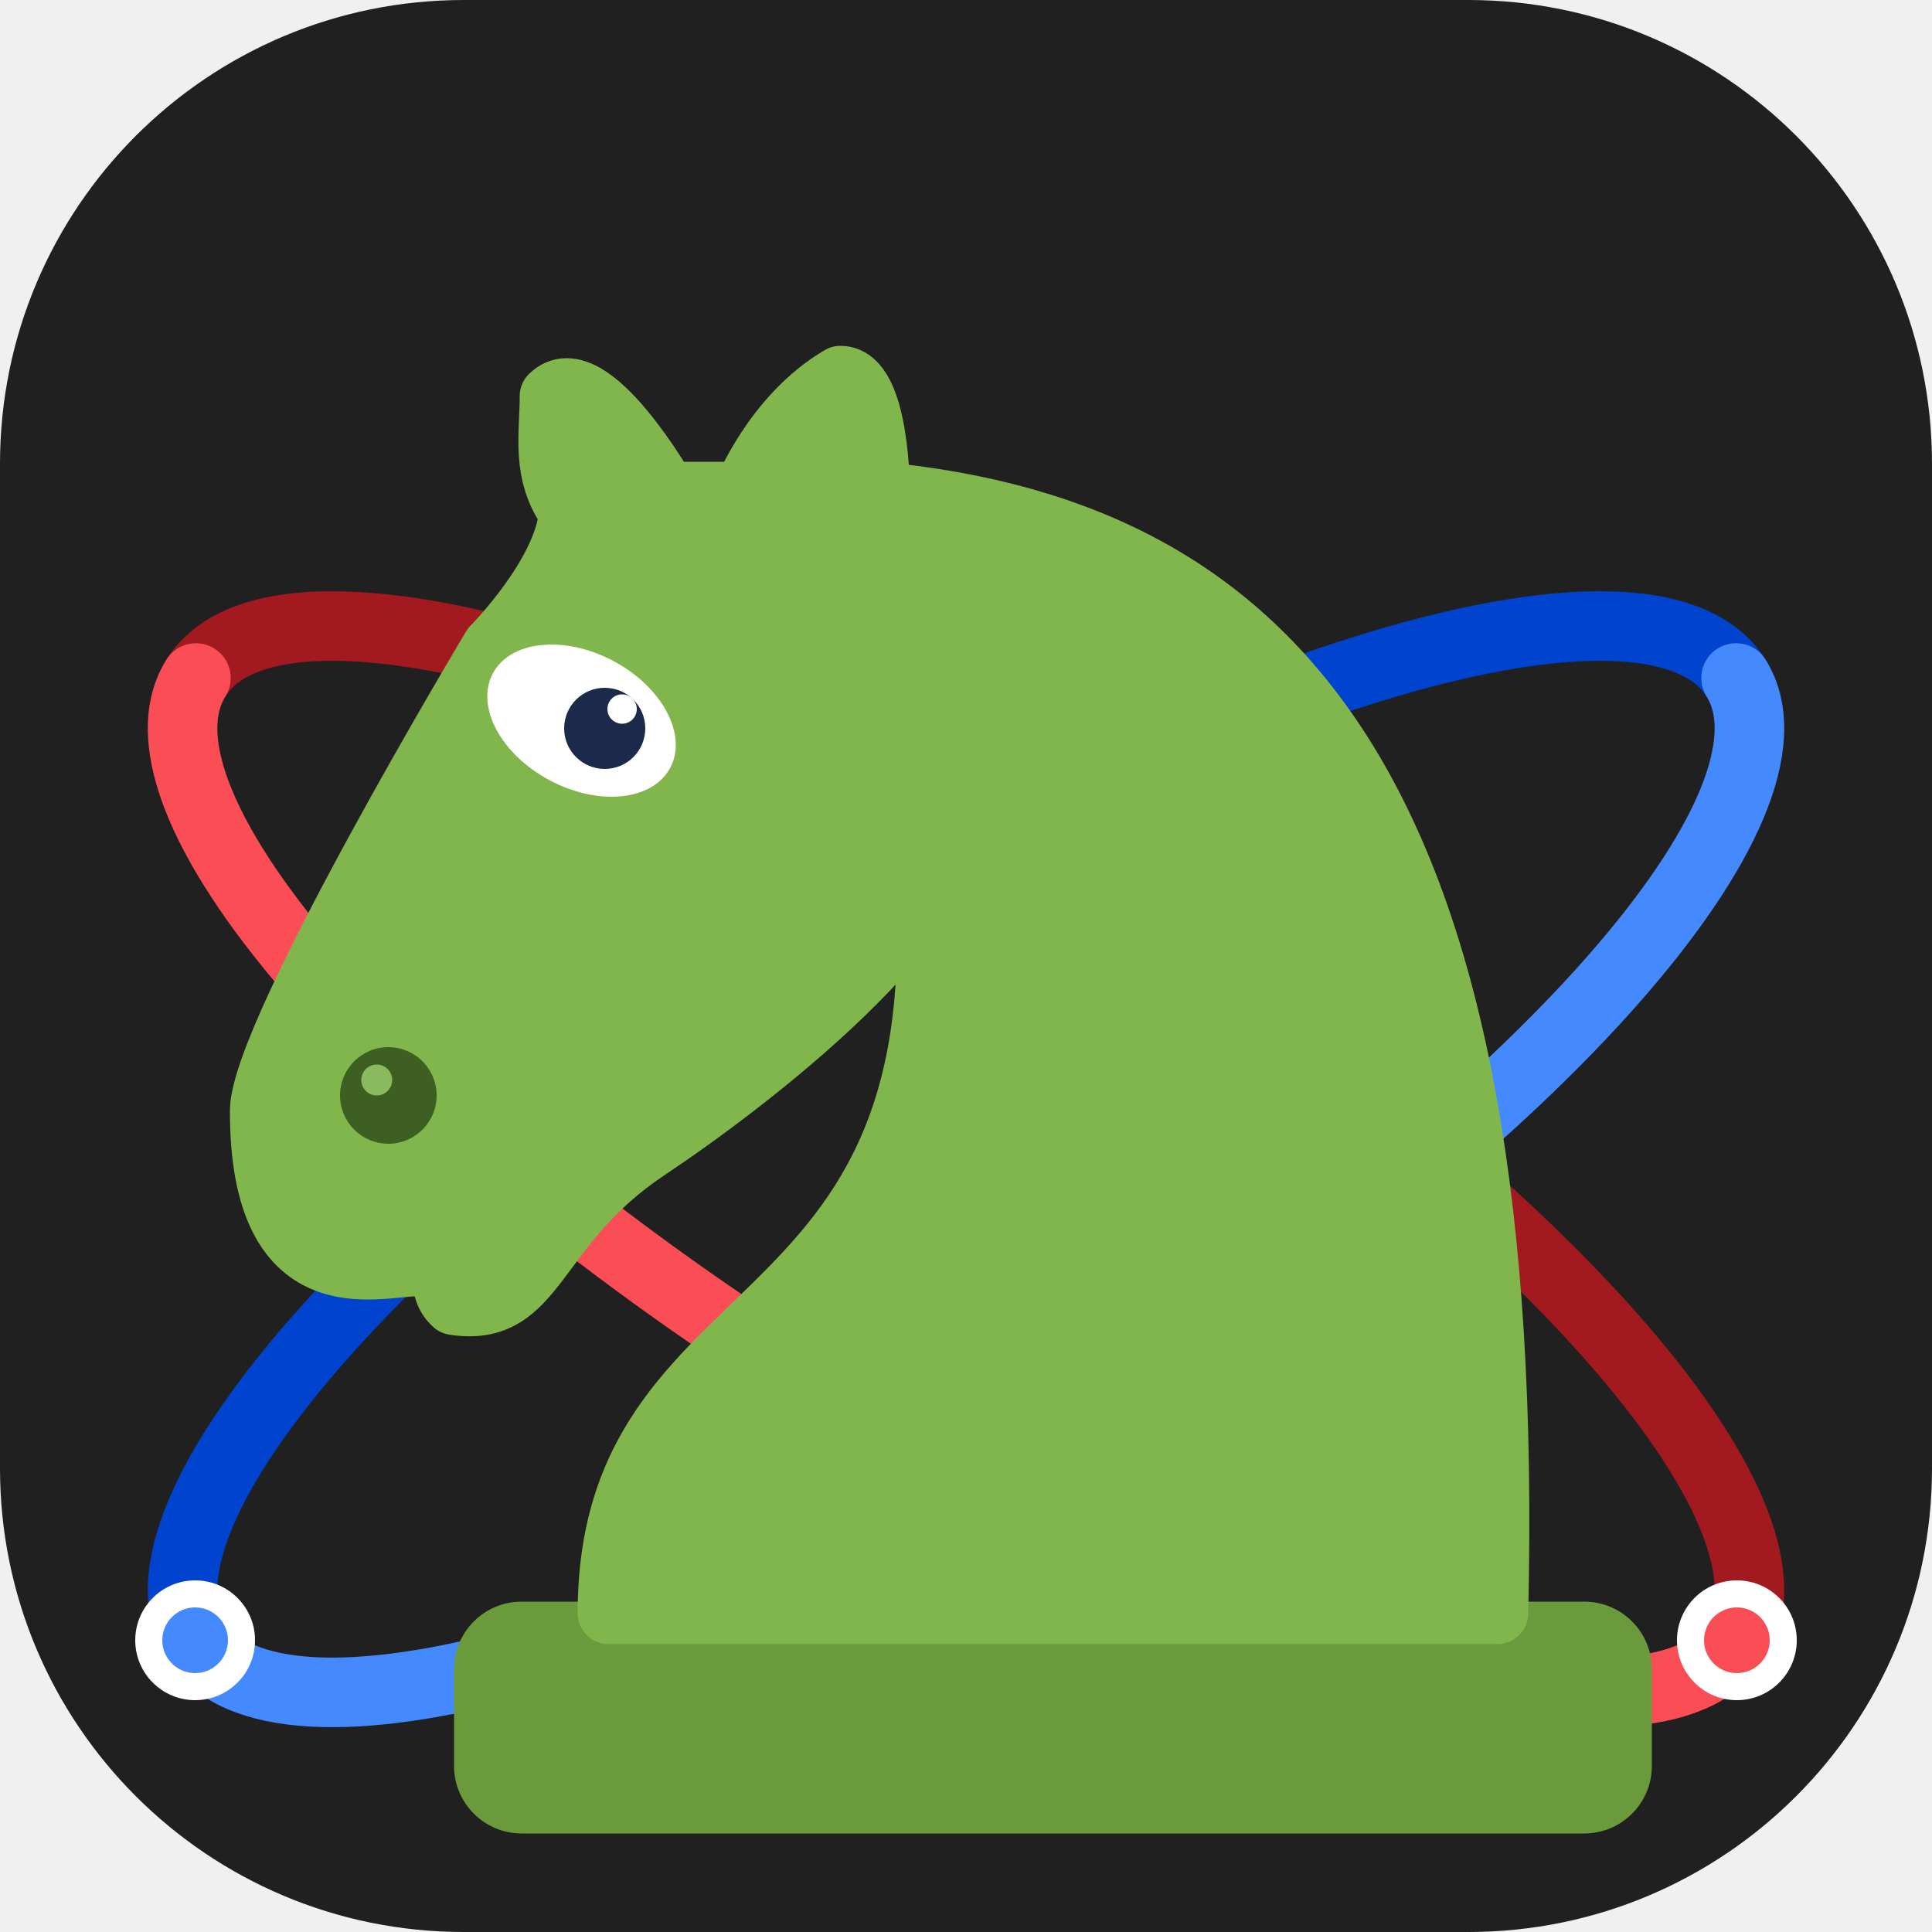
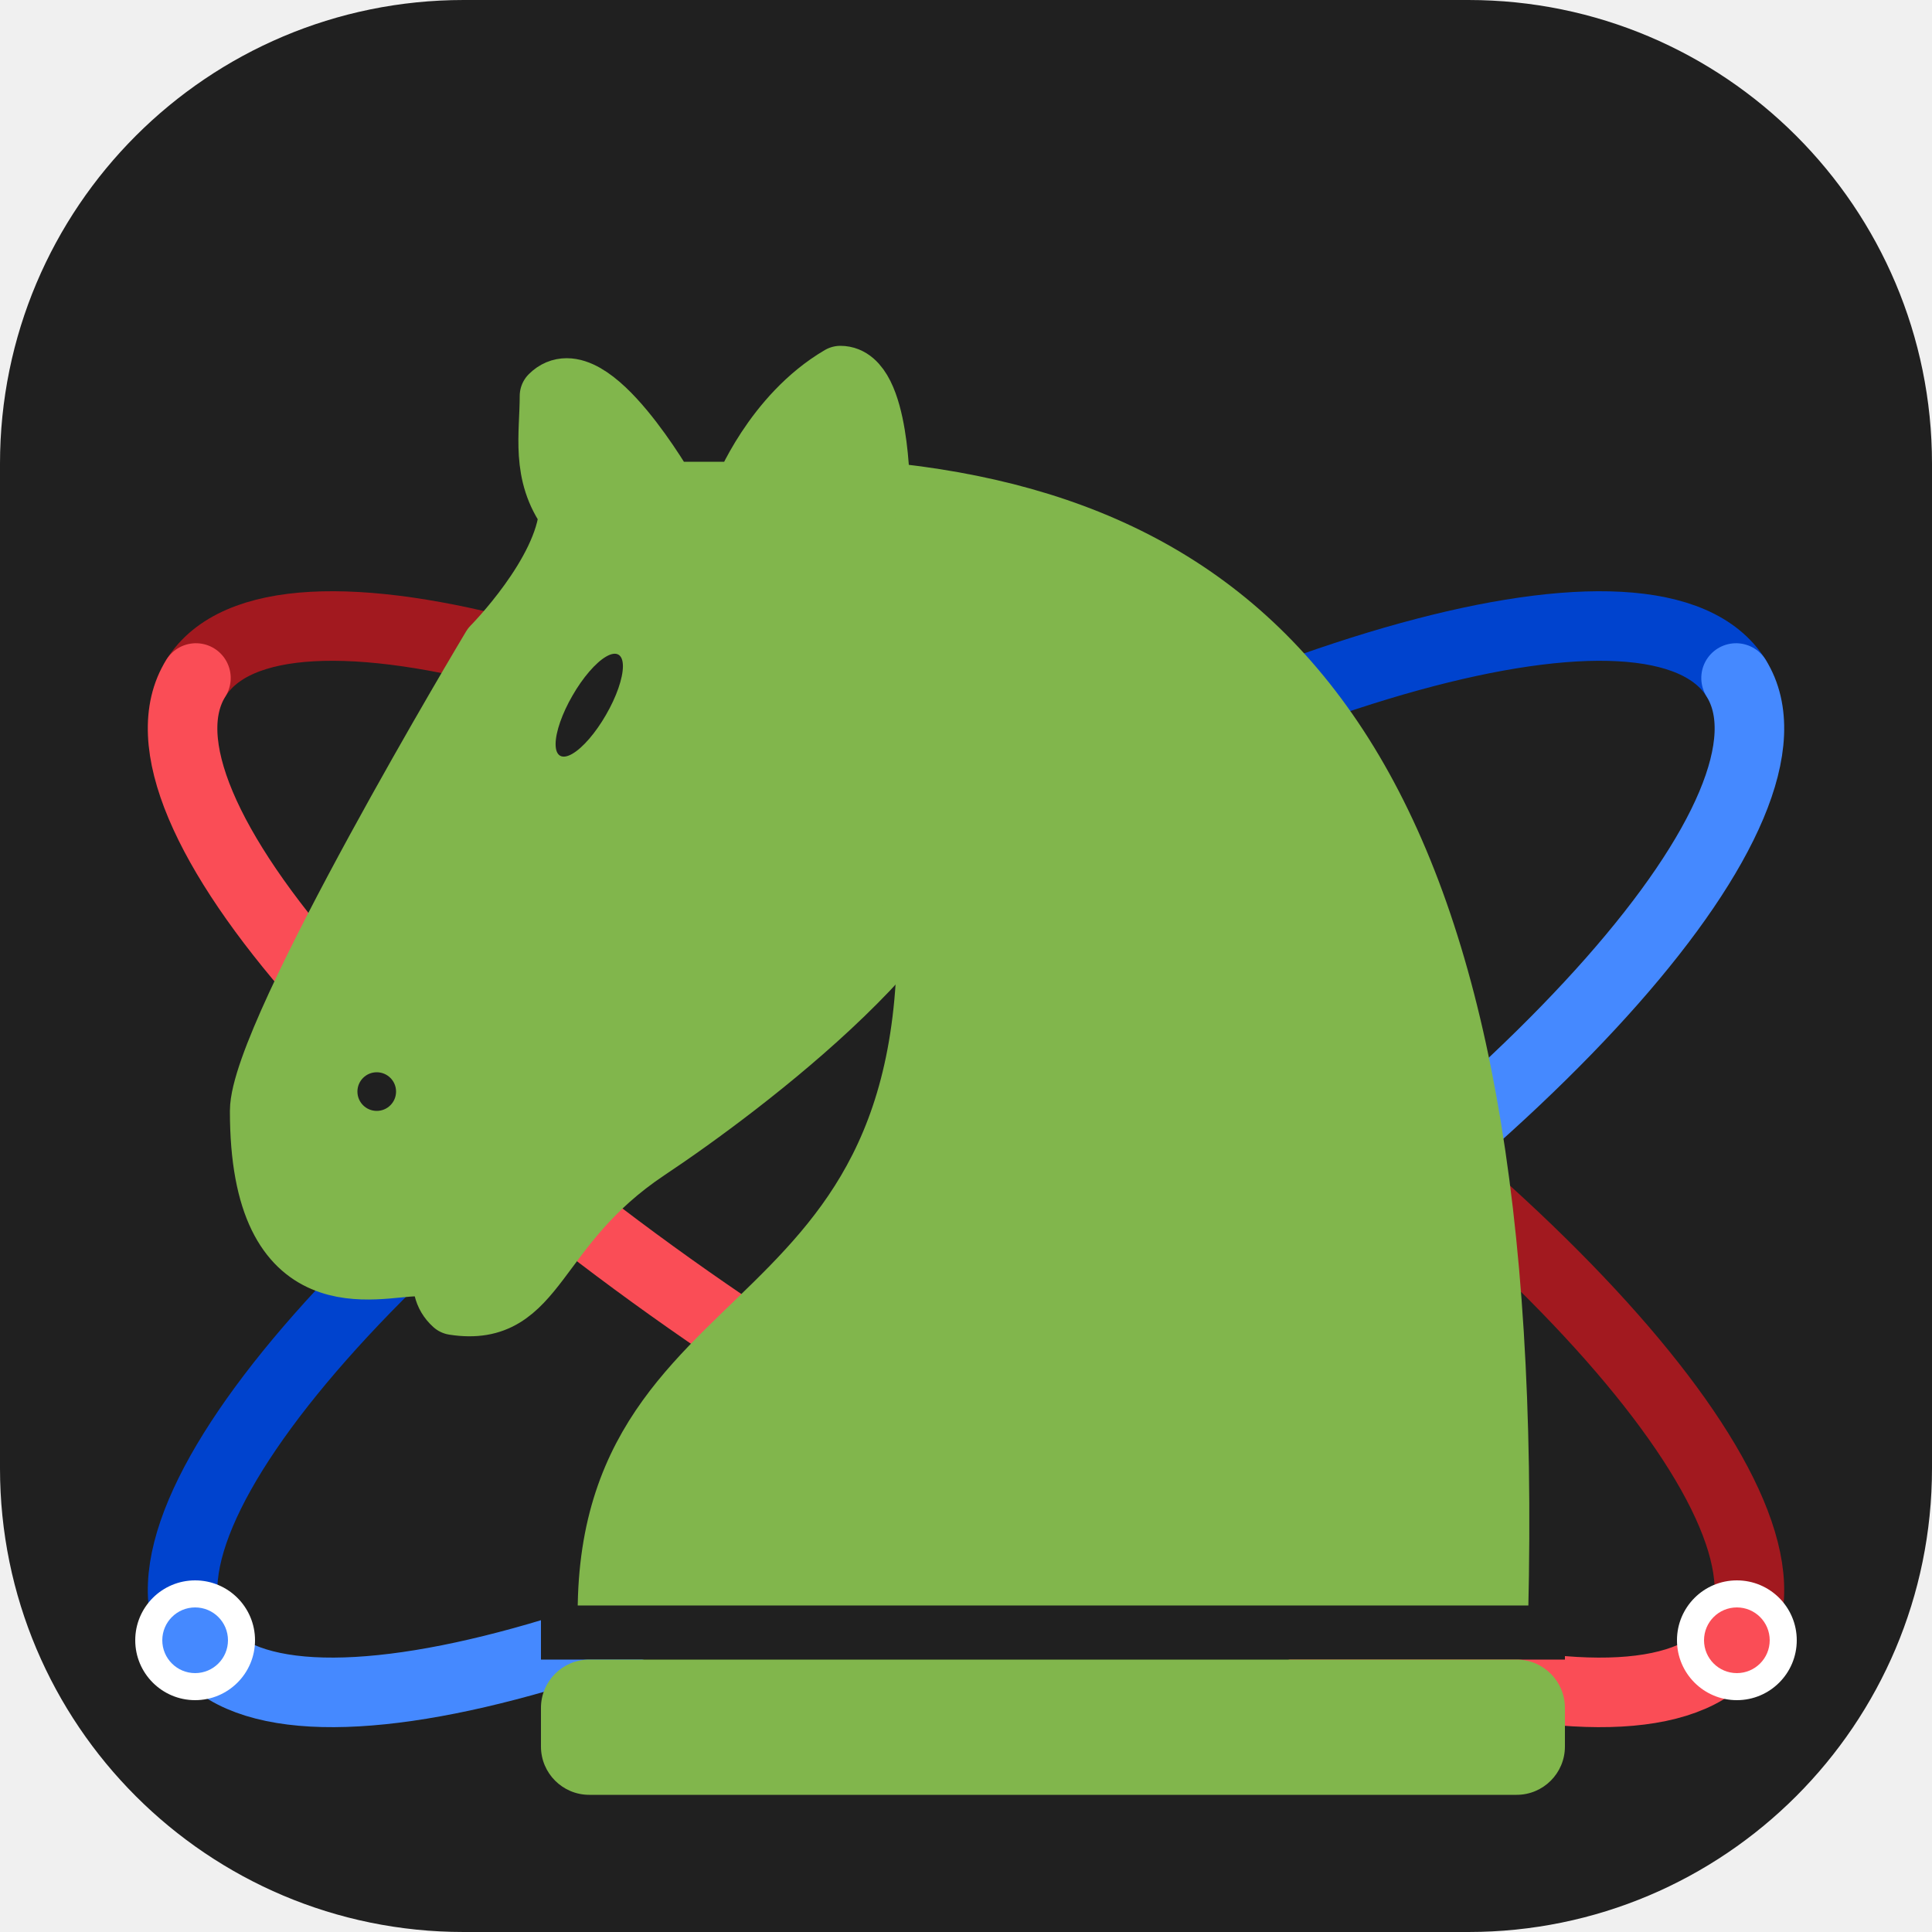
<svg xmlns="http://www.w3.org/2000/svg" viewBox="0 0 100 100">
  <rect width="100" height="100" rx="24" fill="#202020" />
  <path d="M-47 0 A47 14 0 0 1 47 0" fill="none" stroke="#0043ce" stroke-width="3.6" stroke-linecap="round" transform="translate(50 60) rotate(-32)" />
  <path d="M-47 0 A47 14 0 0 1 47 0" fill="none" stroke="#a2191f" stroke-width="3.6" stroke-linecap="round" transform="translate(50 60) rotate(32)" />
  <path d="M-47 0 A47 14 0 0 0 47 0" fill="none" stroke="#4589ff" stroke-width="3.6" stroke-linecap="round" transform="translate(50 60) rotate(-32)" />
  <path d="M-47 0 A47 14 0 0 0 47 0" fill="none" stroke="#fa4d56" stroke-width="3.6" stroke-linecap="round" transform="translate(50 60) rotate(32)" />
  <circle cx="10.1" cy="84.9" r="3.1" fill="#fff" />
  <circle cx="10.1" cy="84.9" r="1.7" fill="#4589ff" />
  <circle cx="89.9" cy="84.9" r="3.1" fill="#fff" />
  <circle cx="89.9" cy="84.9" r="1.7" fill="#fa4d56" />
-   <rect x="23.5" y="82.9" width="62.0" height="12" rx="3.5" fill="#6a9a3c" />
  <g transform="translate(1.50 5.50) scale(2.0)" fill="#81b64c" stroke="#81b64c" stroke-width="1.6" stroke-linejoin="round" stroke-linecap="round">
    <path d="M22 10c10.5 1 16.5 8 16 29H15c0-9 10-6.5 8-21" />
    <path d="M24 18c.38 2.91-5.55 7.37-8 9-3 2-2.82 4.34-5 4-1.042-.94 1.41-3.04 0-3-1 0 .19 1.23-1 2-1 0-4.003 1-4-4 0-2 6-12 6-12s1.89-1.9 2-3.5c-.73-.994-.5-2-.5-3 1-1 3 2.5 3 2.5h2s.78-1.992 2.5-3c1 0 1 3 1 3" />
  </g>
-   <g transform="translate(1.50 5.50) scale(2.0)">
-     <ellipse cx="14.3" cy="15.9" rx="2.6" ry="1.75" transform="rotate(28 14.3 15.9)" fill="#ffffff" />
-     <circle cx="14.9" cy="16.1" r="1.05" fill="#1b2a4a" />
-     <circle cx="15.35" cy="15.6" r="0.38" fill="#ffffff" />
-     <circle cx="9.3" cy="25.6" r="1.25" fill="#3d5f22" />
-     <circle cx="9.0" cy="25.2" r="0.4" fill="#9fcf6c" opacity="0.8" />
+   <g transform="translate(1.50 5.50) scale(2.0)" fill="#202020">
+     <path d="M9.5 25.5a.5.5 0 1 1-1 0 .5.5 0 1 1 1 0m5.433-9.75a.5 1.5 30 1 1-.866-.5.5 1.5 30 1 1 .866.5" />
  </g>
+   <rect x="28.0" y="83.1" width="53.0" height="2.8" fill="#202020" />
+   <rect x="28.0" y="85.9" width="53.0" height="7" rx="2.5" fill="#81b64c" />
</svg>
